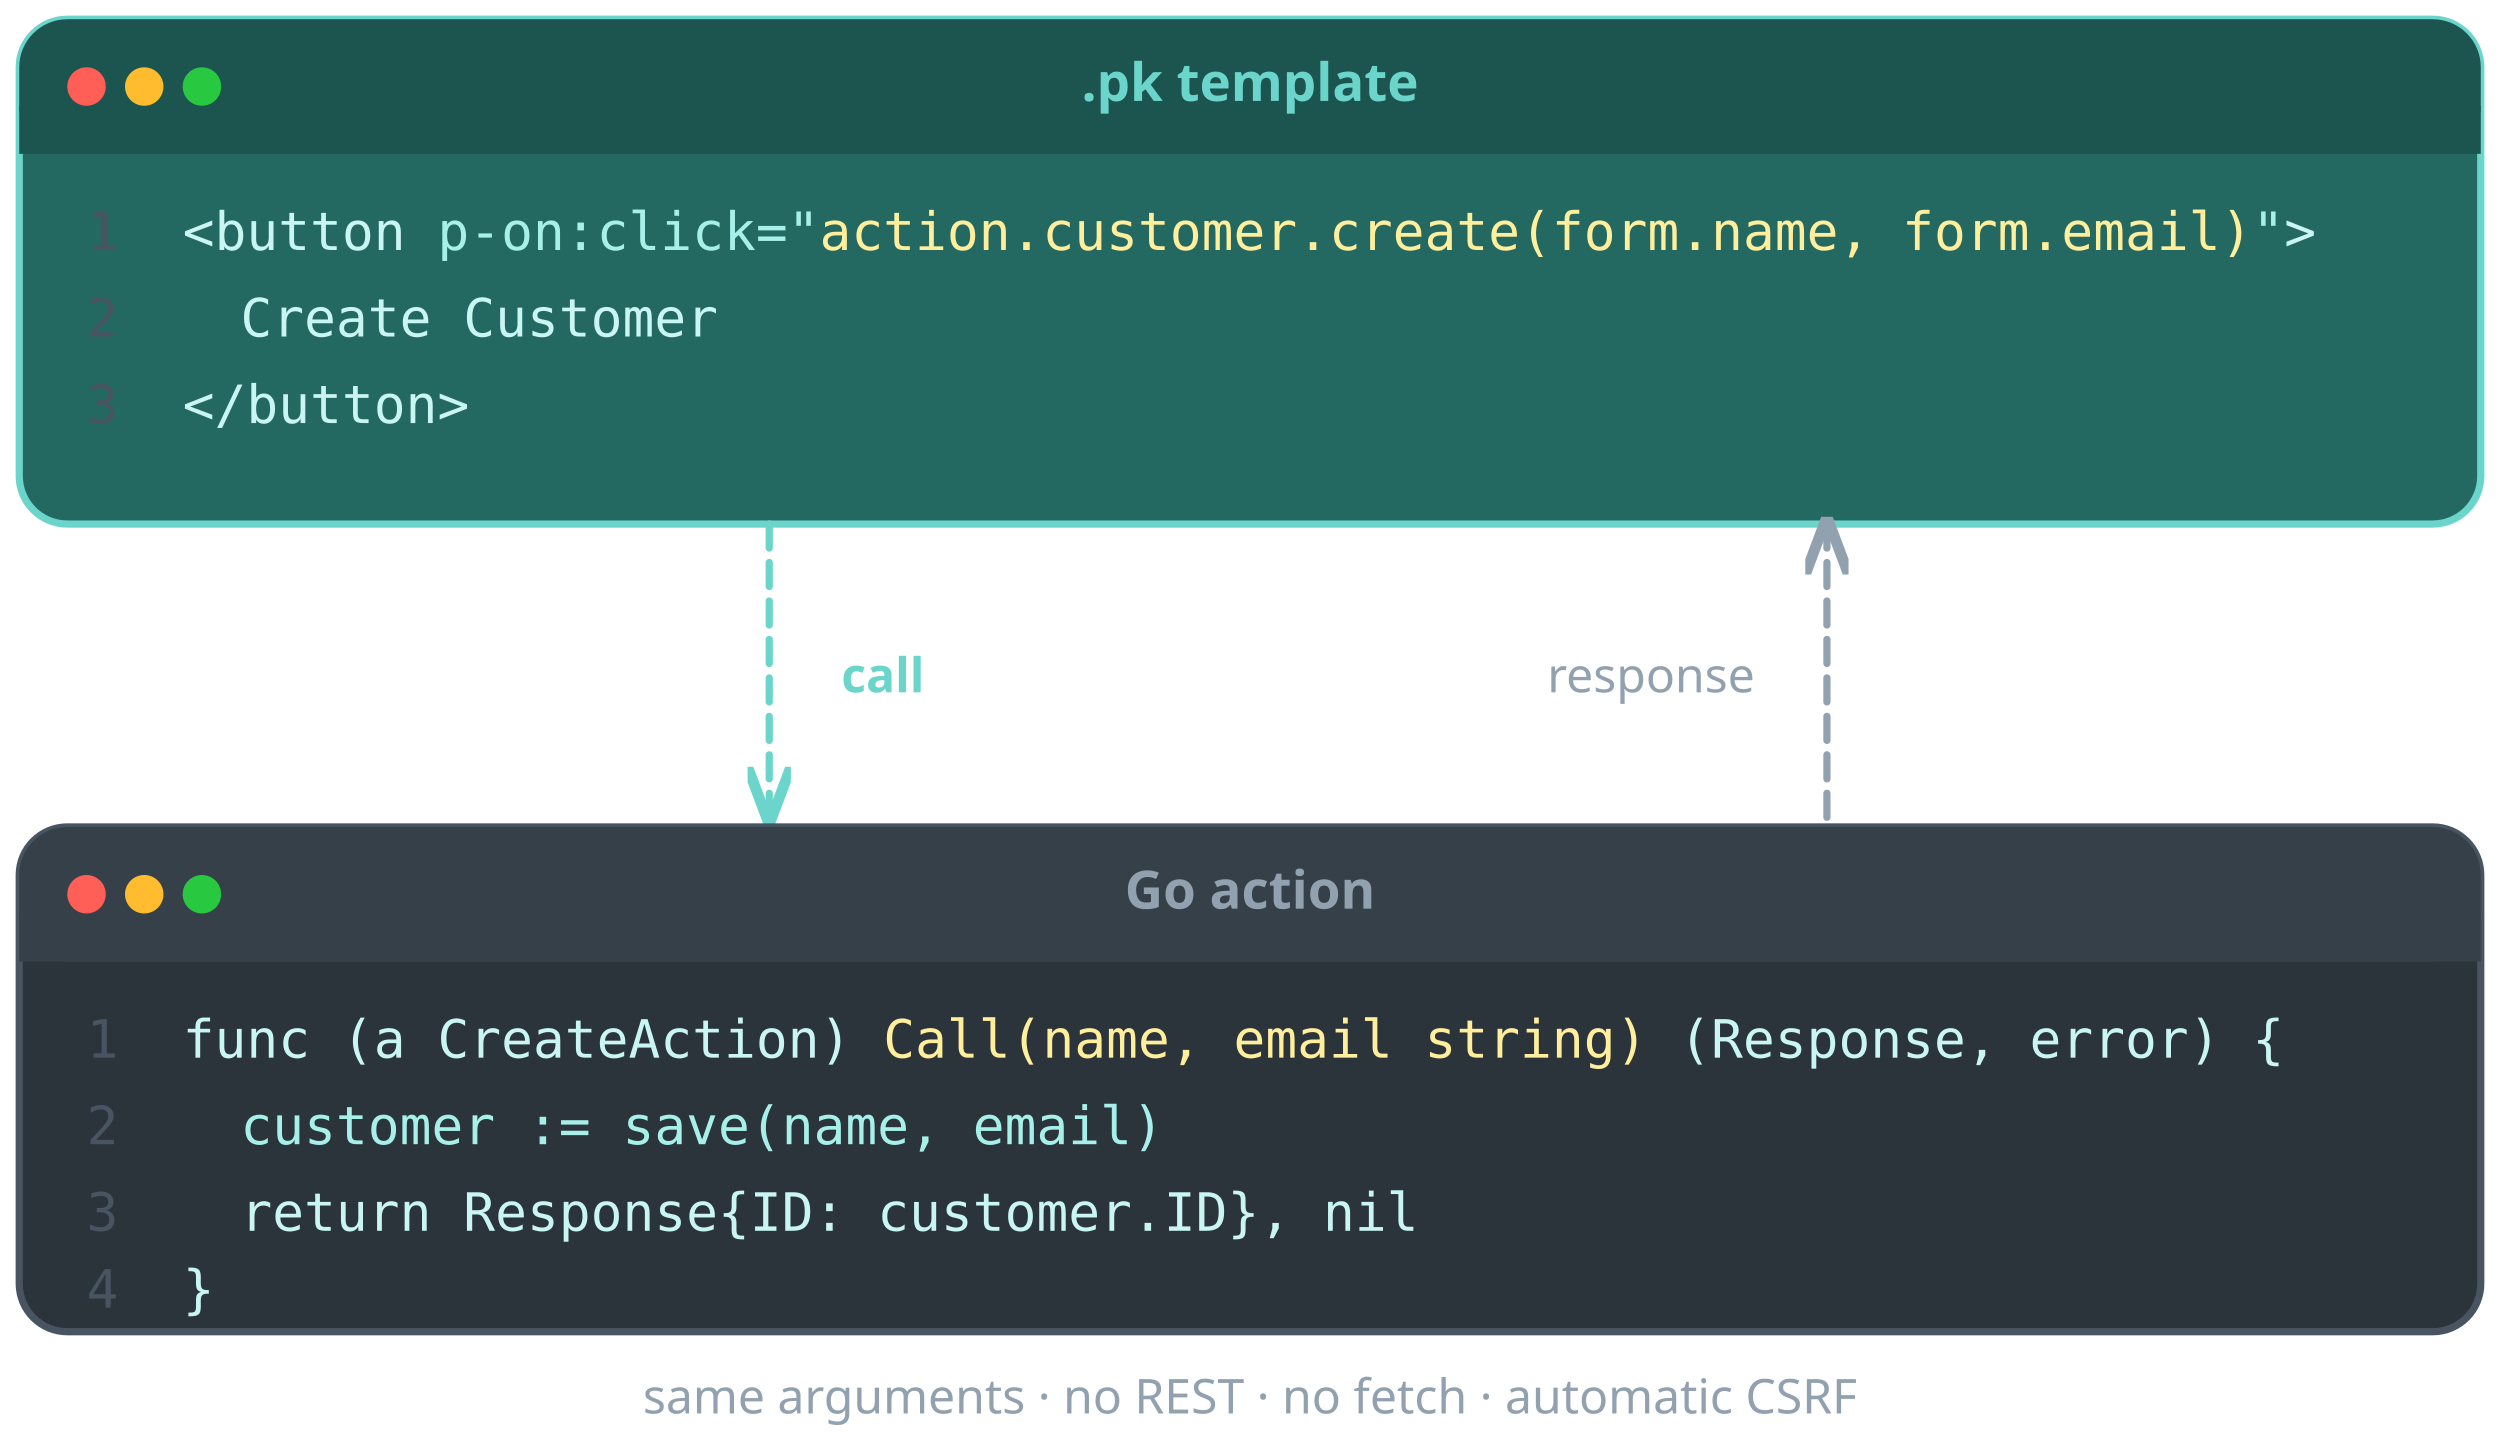
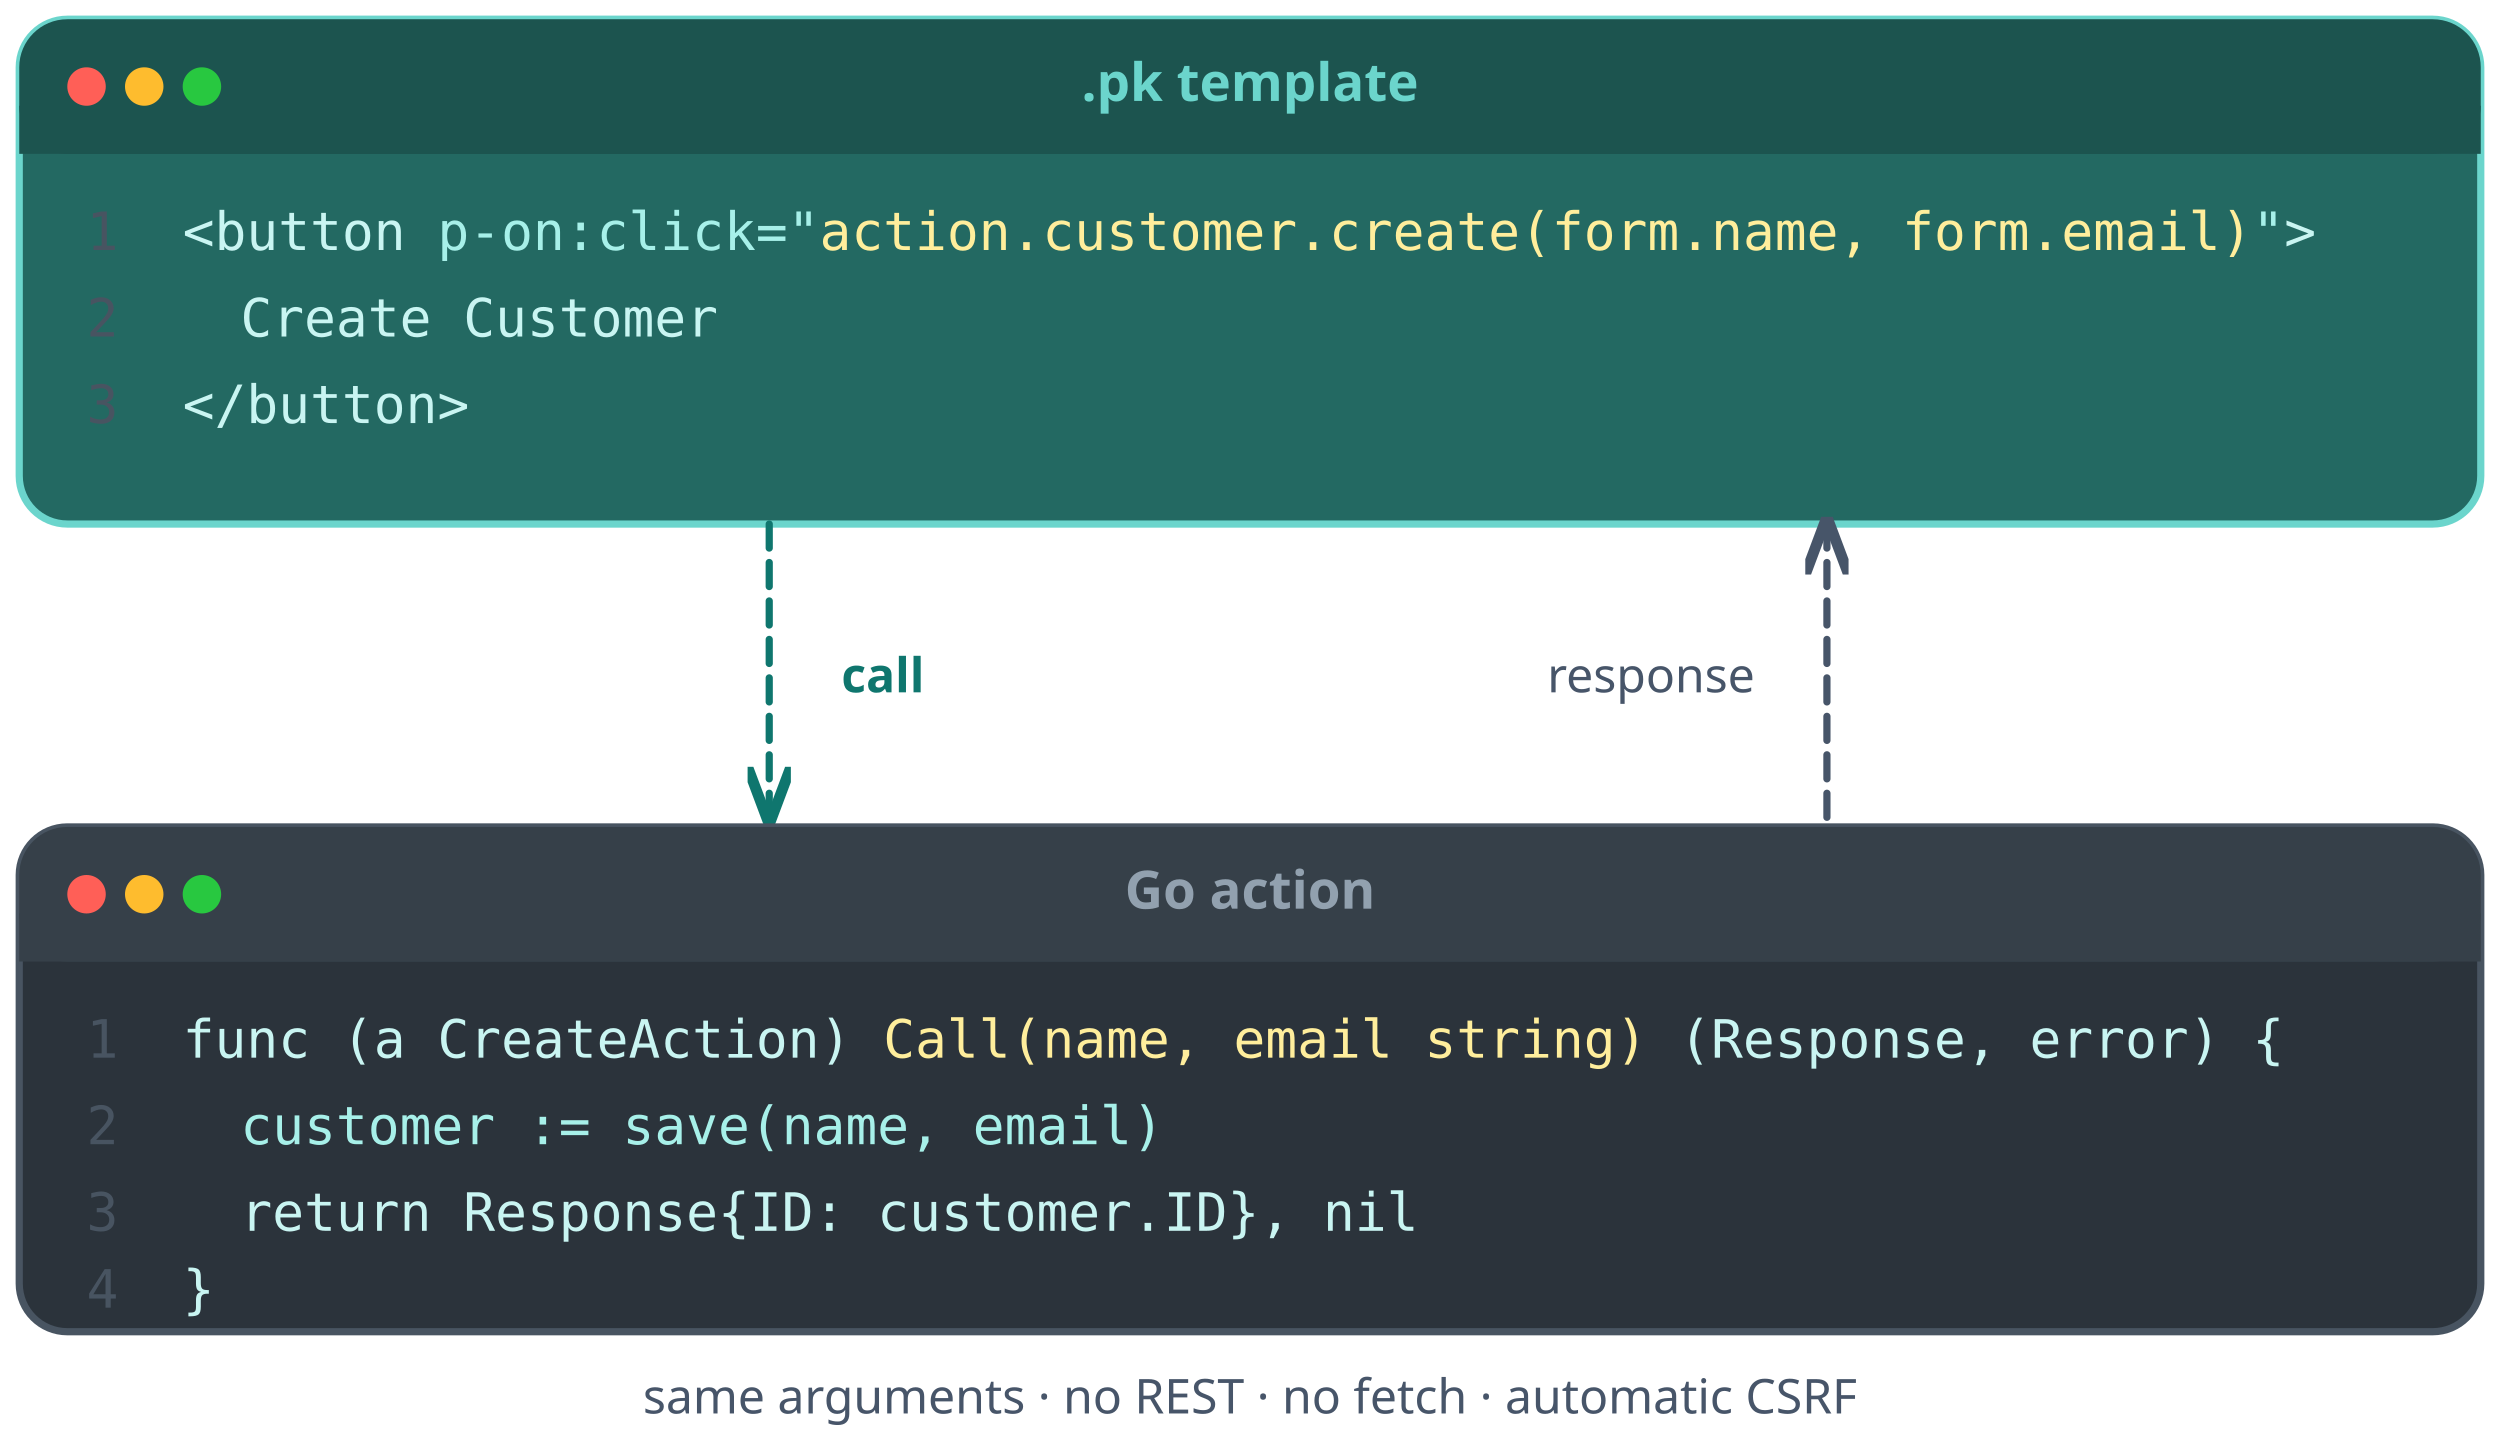
- <svg xmlns="http://www.w3.org/2000/svg" viewBox="0 0 520 298" fill="none">
+ <svg xmlns="http://www.w3.org/2000/svg" viewBox="0 0 520 298" fill="none" role="img" aria-labelledby="actions-rpc-title actions-rpc-desc">
  <defs>
    <marker id="arrowA" markerWidth="8" markerHeight="6" refX="7" refY="3" orient="auto">
-       <path d="M0,0 L8,3 L0,6" fill="none" stroke="#6BD5CC" stroke-width="1.5" stroke-linejoin="round" stroke-linecap="round" />
+       <path d="M0,0 L8,3 L0,6" fill="none" stroke="#0F766E" stroke-width="1.5" stroke-linejoin="round" stroke-linecap="round" />
    </marker>
    <marker id="arrowB" markerWidth="8" markerHeight="6" refX="7" refY="3" orient="auto-start-reverse">
-       <path d="M0,0 L8,3 L0,6" fill="none" stroke="#92A1AF" stroke-width="1.5" stroke-linejoin="round" stroke-linecap="round" />
+       <path d="M0,0 L8,3 L0,6" fill="none" stroke="#475569" stroke-width="1.5" stroke-linejoin="round" stroke-linecap="round" />
    </marker>
  </defs>
  <g>
    <rect x="4" y="4" width="512" height="105" rx="10" fill="#236962" stroke="#6BD5CC" stroke-width="1.5" />
    <rect x="4" y="4" width="512" height="28" rx="10" fill="#1C544F" />
    <rect x="4" y="22" width="512" height="10" fill="#1C544F" />
    <circle cx="18" cy="18" r="4" fill="#ff5f57" />
    <circle cx="30" cy="18" r="4" fill="#febc2e" />
    <circle cx="42" cy="18" r="4" fill="#28c840" />
    <text x="260" y="21" text-anchor="middle" fill="#6BD5CC" font-family="system-ui, sans-serif" font-size="11" font-weight="600">.pk template</text>
    <text x="18" y="52" fill="#485461" font-family="monospace" font-size="11">1</text>
    <text x="18" y="70" fill="#485461" font-family="monospace" font-size="11">2</text>
    <text x="18" y="88" fill="#485461" font-family="monospace" font-size="11">3</text>
    <text x="38" y="52" fill="#C9F5F2" font-family="monospace" font-size="11">&lt;button <tspan fill="#A7F0E9">p-on:click="<tspan fill="#FFEE9C">action.customer.create(form.name, form.email)</tspan>"</tspan>&gt;</text>
    <text x="50" y="70" fill="#C9F5F2" font-family="monospace" font-size="11">Create Customer</text>
    <text x="38" y="88" fill="#C9F5F2" font-family="monospace" font-size="11">&lt;/button&gt;</text>
  </g>
-   <line x1="160" y1="109" x2="160" y2="170" stroke="#6BD5CC" stroke-width="1.5" stroke-dasharray="5,3" stroke-linecap="round" marker-end="url(#arrowA)" />
-   <text x="175" y="144" fill="#6BD5CC" font-family="system-ui, sans-serif" font-size="10" font-weight="600">call</text>
-   <line x1="380" y1="170" x2="380" y2="109" stroke="#92A1AF" stroke-width="1.5" stroke-dasharray="5,3" stroke-linecap="round" marker-end="url(#arrowB)" />
-   <text x="365" y="144" text-anchor="end" fill="#92A1AF" font-family="system-ui, sans-serif" font-size="10">response</text>
+   <line x1="160" y1="109" x2="160" y2="170" stroke="#0F766E" stroke-width="1.5" stroke-dasharray="5,3" stroke-linecap="round" marker-end="url(#arrowA)" />
+   <text x="175" y="144" fill="#0F766E" font-family="system-ui, sans-serif" font-size="10" font-weight="600">call</text>
+   <line x1="380" y1="170" x2="380" y2="109" stroke="#475569" stroke-width="1.5" stroke-dasharray="5,3" stroke-linecap="round" marker-end="url(#arrowB)" />
+   <text x="365" y="144" text-anchor="end" fill="#475569" font-family="system-ui, sans-serif" font-size="10">response</text>
  <g>
    <rect x="4" y="172" width="512" height="105" rx="10" fill="#2B333B" stroke="#485461" stroke-width="1.5" />
    <rect x="4" y="172" width="512" height="28" rx="10" fill="#364049" />
    <rect x="4" y="190" width="512" height="10" fill="#364049" />
    <circle cx="18" cy="186" r="4" fill="#ff5f57" />
    <circle cx="30" cy="186" r="4" fill="#febc2e" />
    <circle cx="42" cy="186" r="4" fill="#28c840" />
    <text x="260" y="189" text-anchor="middle" fill="#92A1AF" font-family="system-ui, sans-serif" font-size="11" font-weight="600">Go action</text>
    <text x="18" y="220" fill="#485461" font-family="monospace" font-size="11">1</text>
    <text x="18" y="238" fill="#485461" font-family="monospace" font-size="11">2</text>
    <text x="18" y="256" fill="#485461" font-family="monospace" font-size="11">3</text>
    <text x="18" y="272" fill="#485461" font-family="monospace" font-size="11">4</text>
    <text x="38" y="220" fill="#C9F5F2" font-family="monospace" font-size="11">func (a CreateAction) <tspan fill="#FFEE9C">Call(name, email string)</tspan> (Response, error) {</text>
    <text x="50" y="238" fill="#A7F0E9" font-family="monospace" font-size="11">customer := save(name, email)</text>
    <text x="50" y="256" fill="#C9F5F2" font-family="monospace" font-size="11">return Response{ID: customer.ID}, nil</text>
    <text x="38" y="272" fill="#C9F5F2" font-family="monospace" font-size="11">}</text>
  </g>
-   <text x="260" y="294" text-anchor="middle" fill="#92A1AF" font-family="system-ui, sans-serif" font-size="10">same arguments · no REST · no fetch · automatic CSRF</text>
+   <text x="260" y="294" text-anchor="middle" fill="#475569" font-family="system-ui, sans-serif" font-size="10">same arguments · no REST · no fetch · automatic CSRF</text>
</svg>
